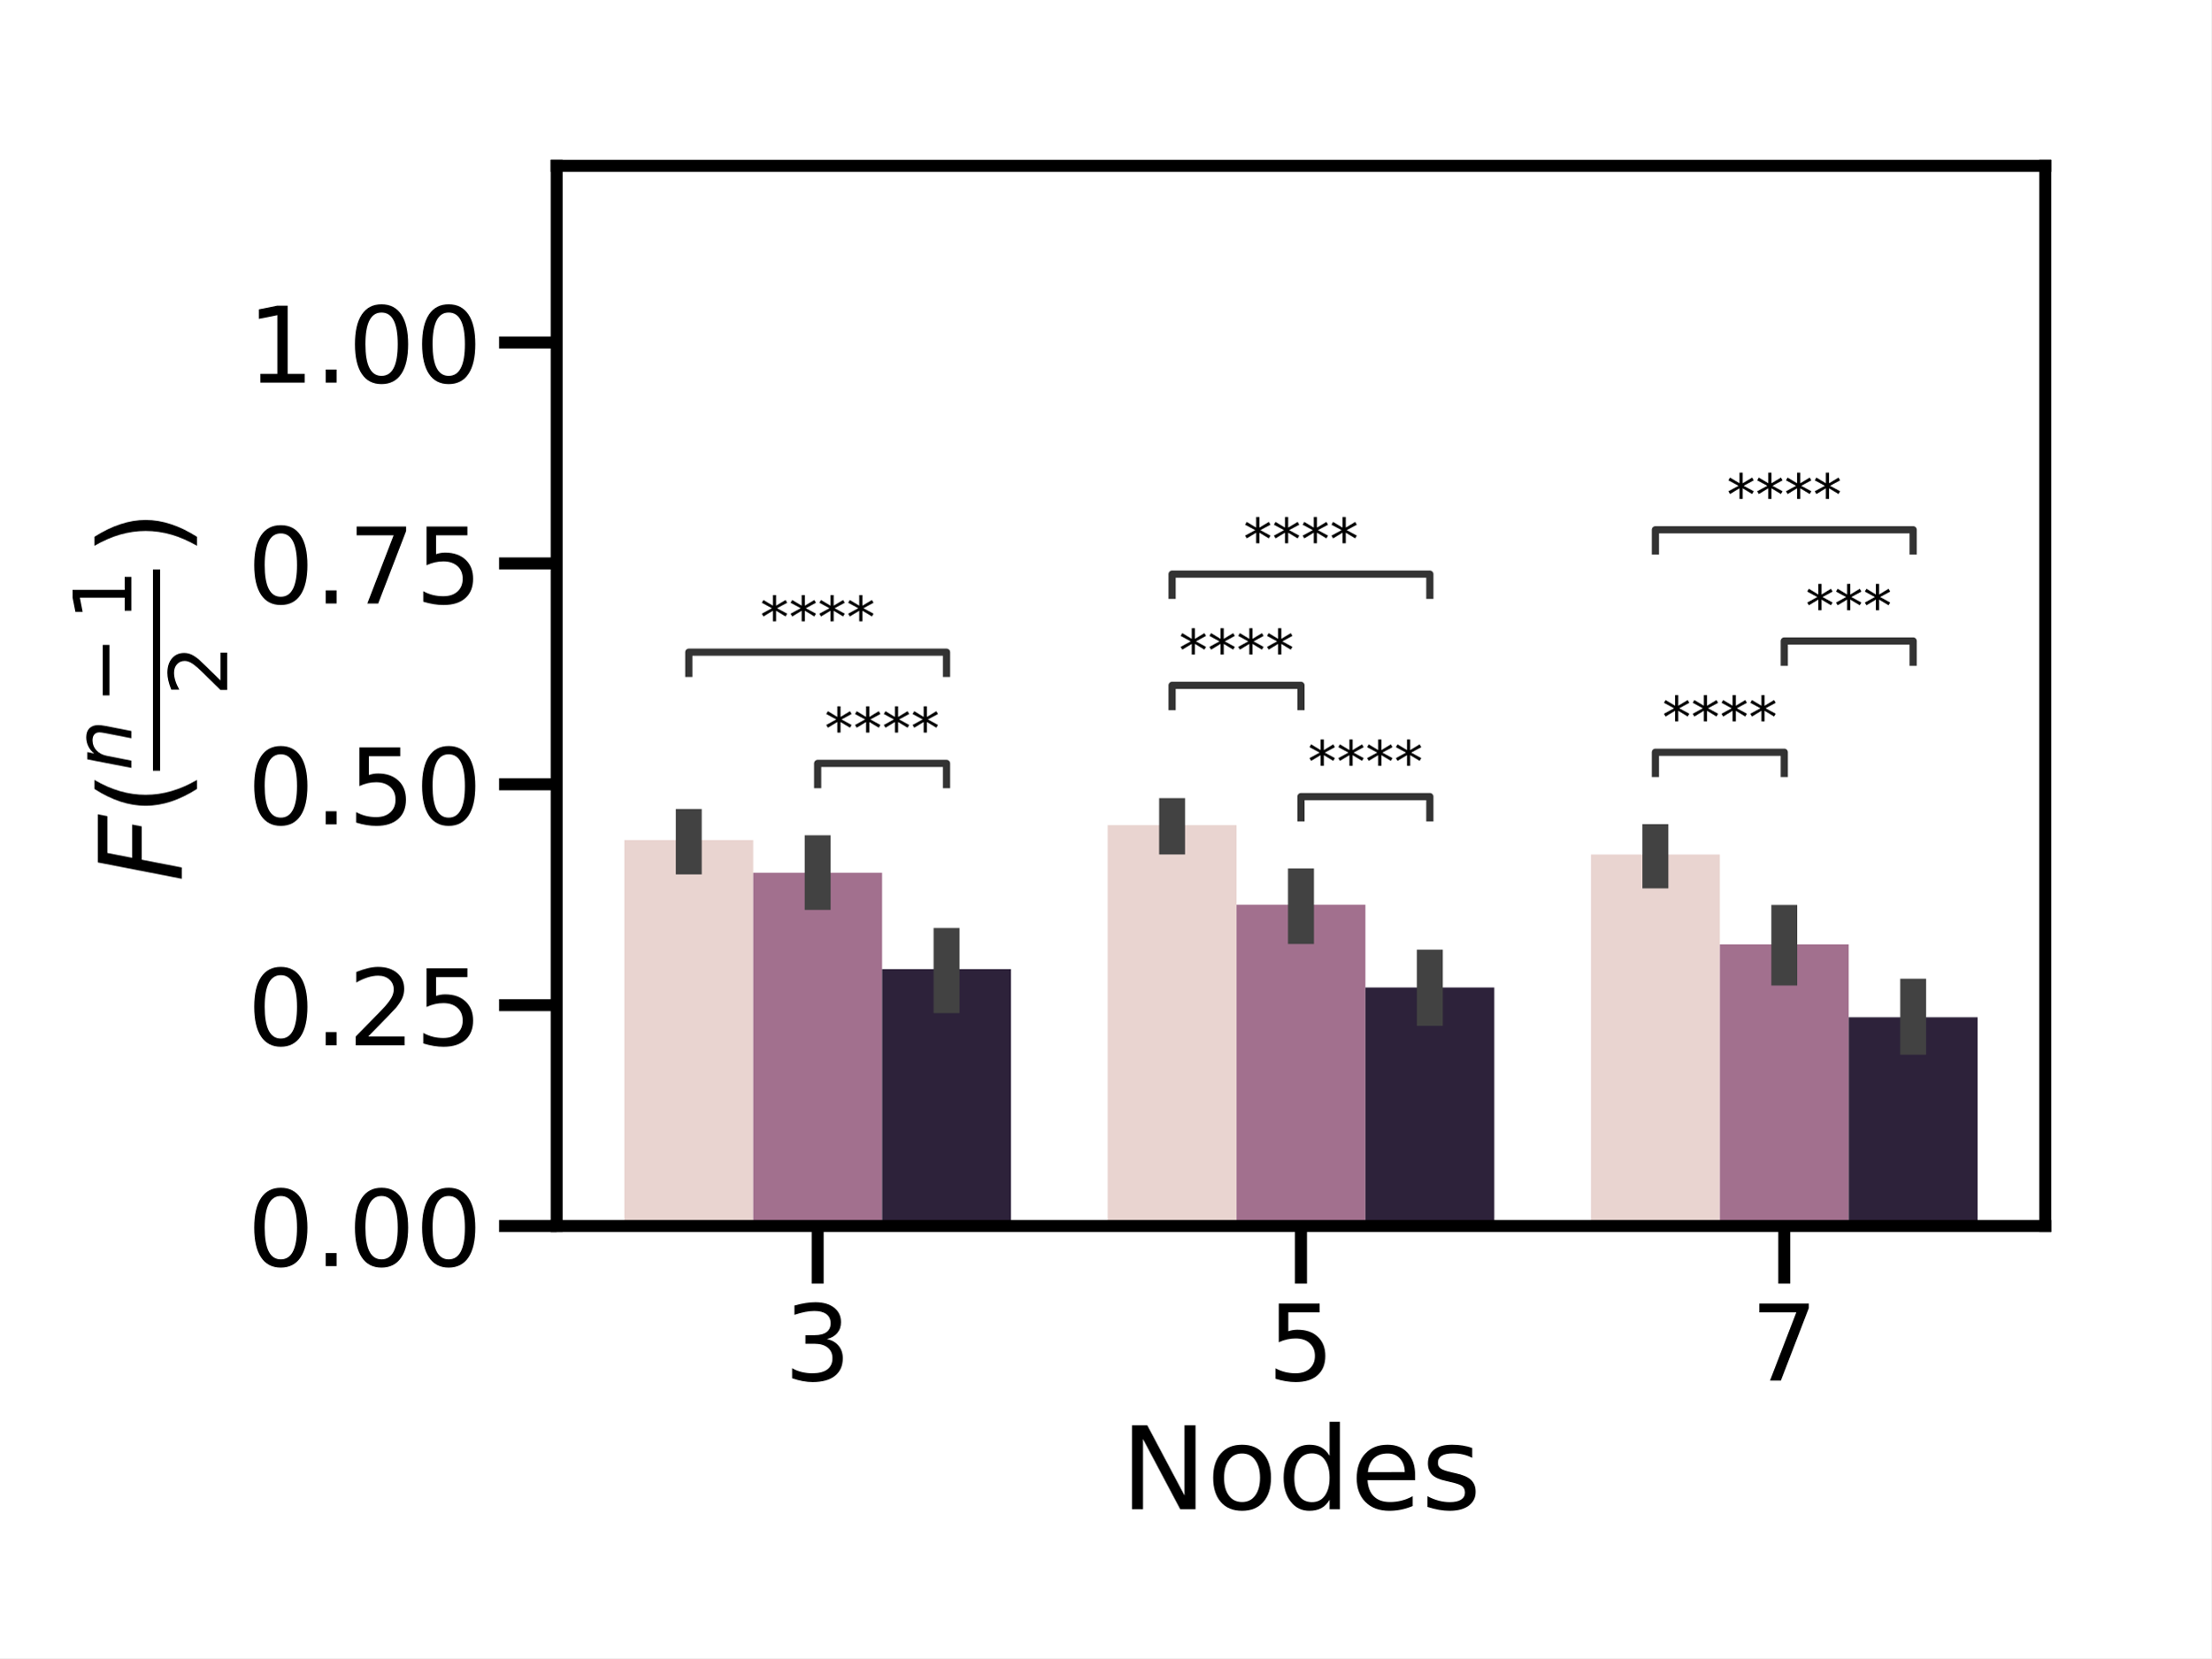
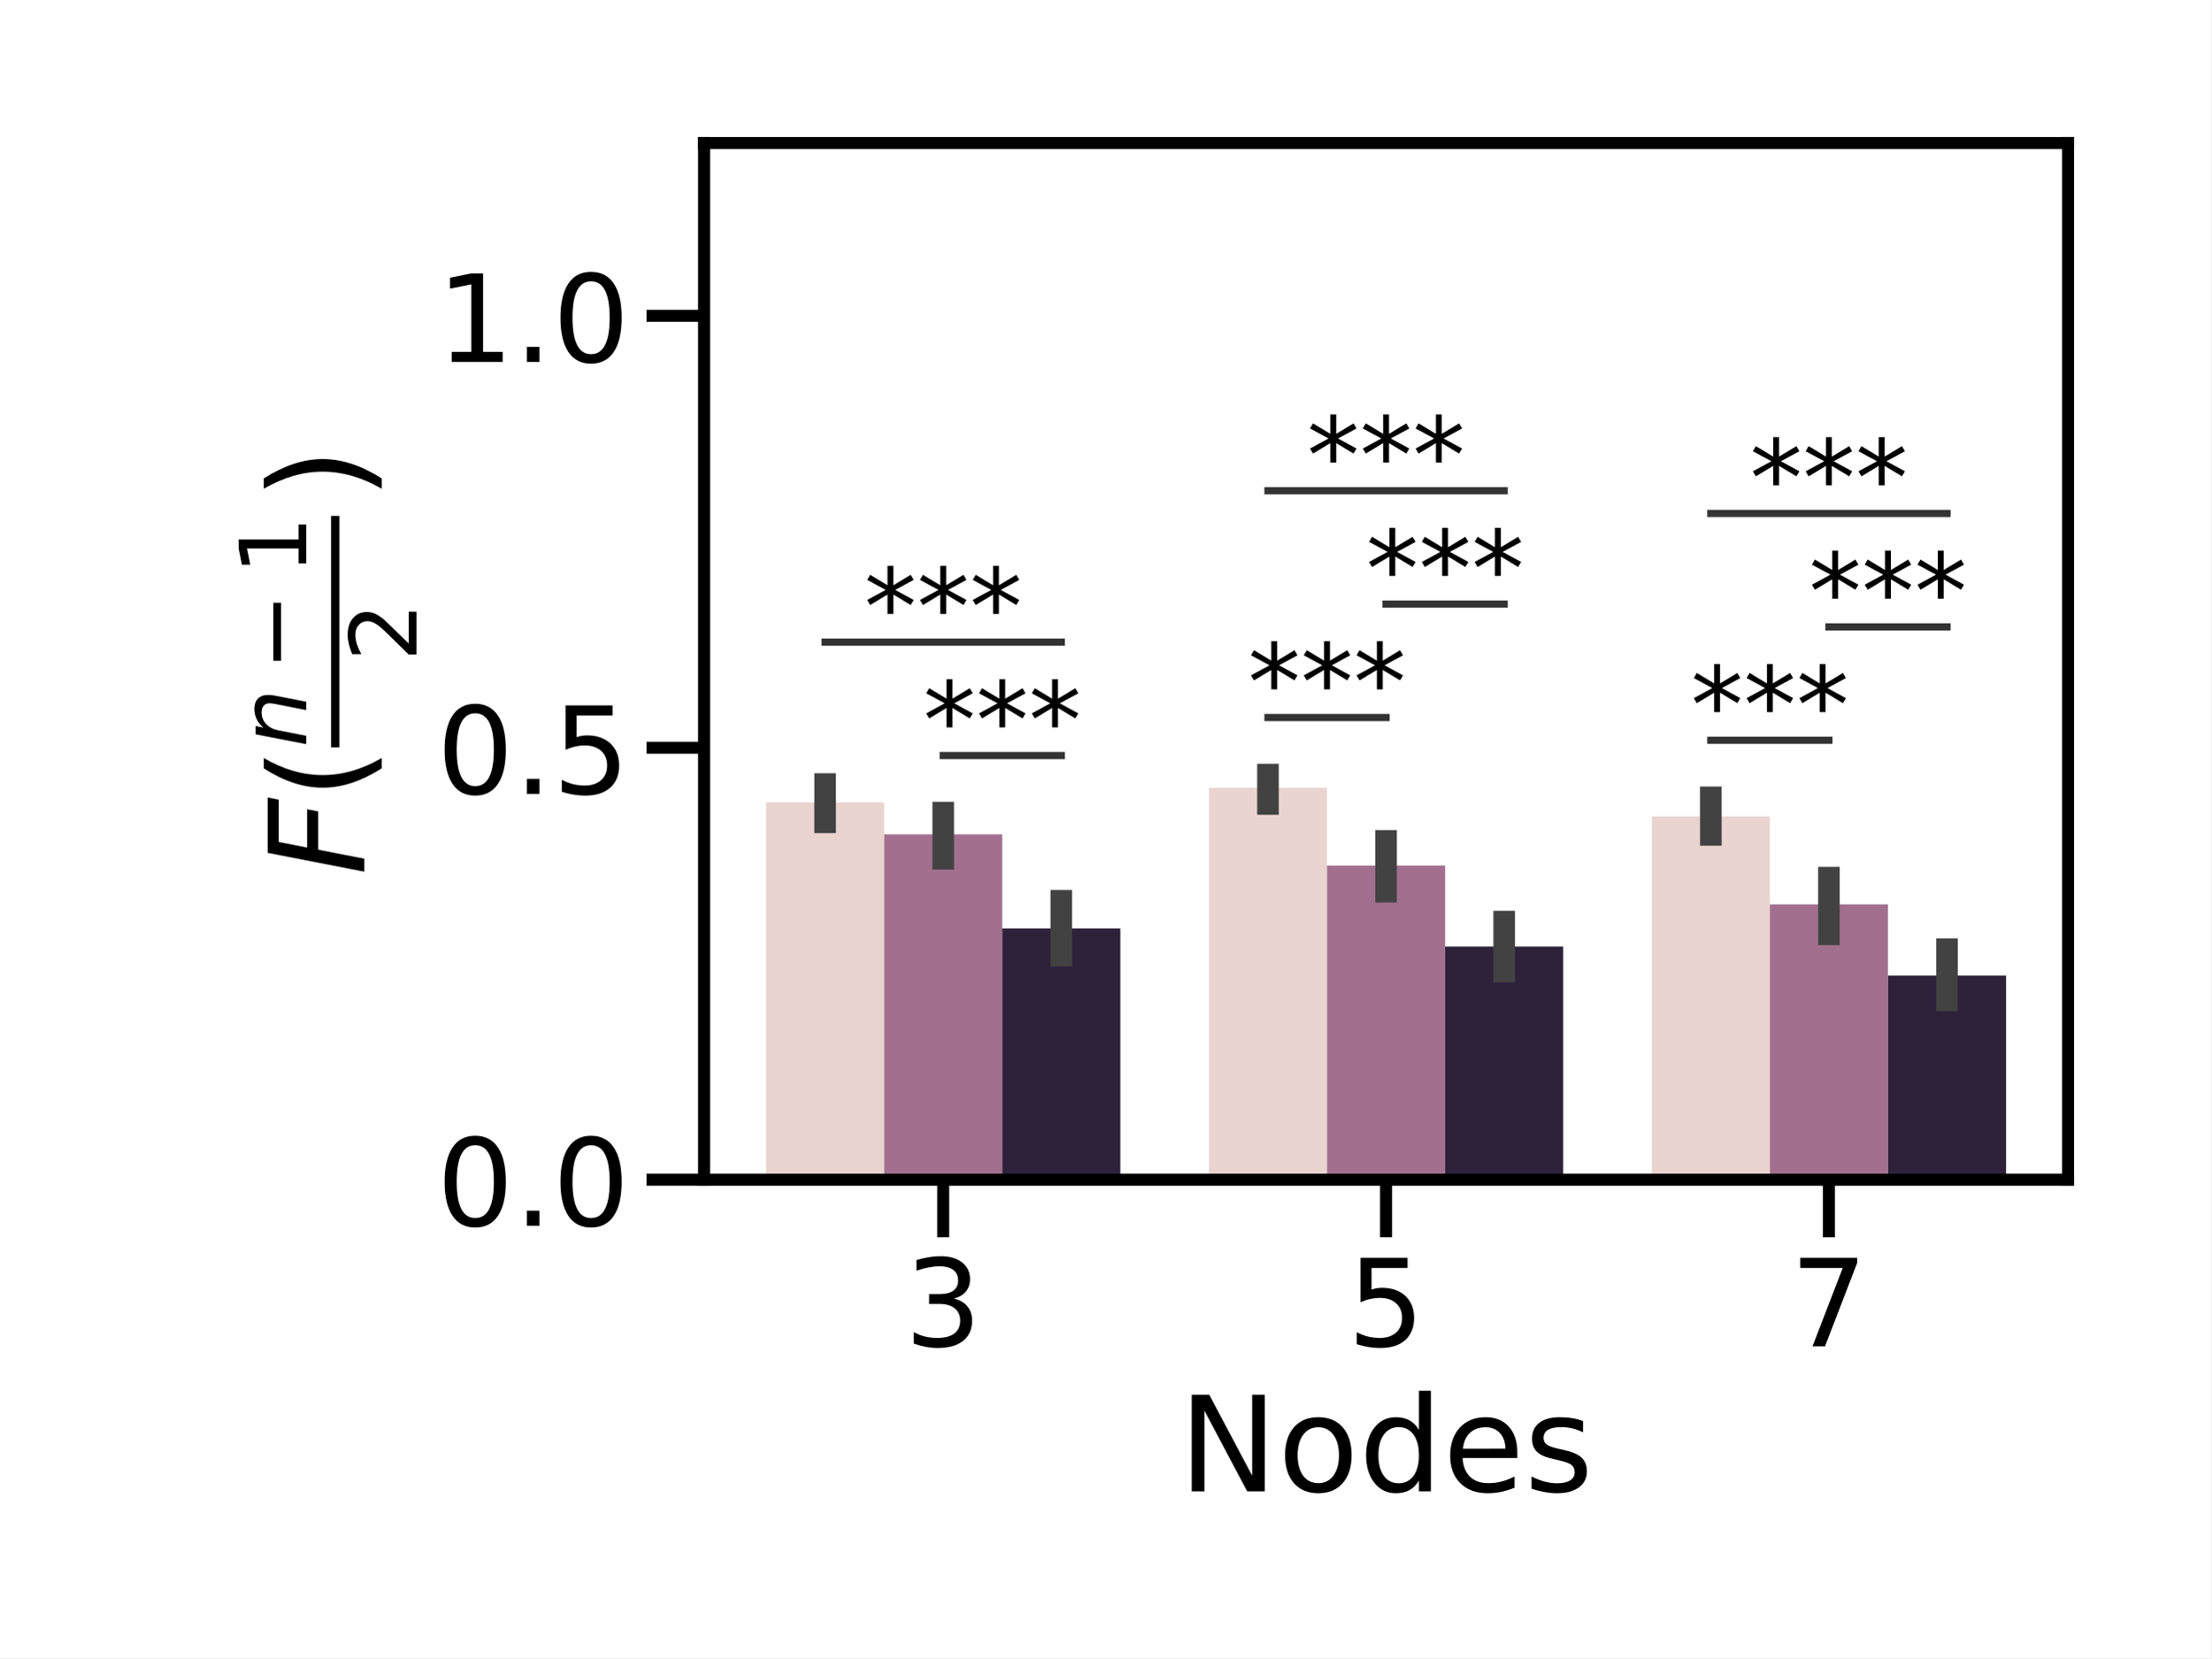
- <svg xmlns="http://www.w3.org/2000/svg" xmlns:xlink="http://www.w3.org/1999/xlink" height="345.6pt" version="1.1" viewBox="0 0 460.8 345.6" width="460.8pt">
+ <svg xmlns="http://www.w3.org/2000/svg" xmlns:xlink="http://www.w3.org/1999/xlink" width="460.8pt" height="345.6pt" viewBox="0 0 460.8 345.6" version="1.1">
  <defs>
-     <style type="text/css">
- *{stroke-linecap:butt;stroke-linejoin:round;}
-   </style>
+     <style type="text/css">*{stroke-linejoin: round; stroke-linecap: butt}</style>
  </defs>
  <g id="figure_1">
    <g id="patch_1">
-       <path d="M 0 345.6  L 460.8 345.6  L 460.8 0  L 0 0  z " style="fill:#ffffff;" />
+       <path d="M 0 345.6  L 460.8 345.6  L 460.8 0  L 0 0  z " style="fill: #ffffff" />
    </g>
    <g id="axes_1">
      <g id="patch_2">
-         <path d="M 116.01 255.54  L 426.24 255.54  L 426.24 34.56  L 116.01 34.56  z " style="fill:#ffffff;" />
+         <path d="M 146.727 245.892  L 430.992 245.892  L 430.992 29.808  L 146.727 29.808  z " style="fill: #ffffff" />
      </g>
      <g id="patch_3">
-         <path clip-path="url(#p81378d2587)" d="M 130.111 255.54  L 156.971 255.54  L 156.971 175.1  L 130.111 175.1  z " style="fill:#e9d4d0;" />
+         <path d="M 159.648 245.892  L 184.26 245.892  L 184.26 167.234  L 159.648 167.234  z " clip-path="url(#p3010db5b8d)" style="fill: #e9d4d0" />
      </g>
      <g id="patch_4">
-         <path clip-path="url(#p81378d2587)" d="M 230.835 255.54  L 257.695 255.54  L 257.695 171.978  L 230.835 171.978  z " style="fill:#e9d4d0;" />
+         <path d="M 251.942 245.892  L 276.554 245.892  L 276.554 164.181  L 251.942 164.181  z " clip-path="url(#p3010db5b8d)" style="fill: #e9d4d0" />
      </g>
      <g id="patch_5">
-         <path clip-path="url(#p81378d2587)" d="M 331.559 255.54  L 358.419 255.54  L 358.419 178.101  L 331.559 178.101  z " style="fill:#e9d4d0;" />
+         <path d="M 344.236 245.892  L 368.847 245.892  L 368.847 170.169  L 344.236 170.169  z " clip-path="url(#p3010db5b8d)" style="fill: #e9d4d0" />
      </g>
      <g id="patch_6">
-         <path clip-path="url(#p81378d2587)" d="M 156.971 255.54  L 183.831 255.54  L 183.831 181.916  L 156.971 181.916  z " style="fill:#a2708e;" />
+         <path d="M 184.26 245.892  L 208.872 245.892  L 208.872 173.899  L 184.26 173.899  z " clip-path="url(#p3010db5b8d)" style="fill: #a2708e" />
      </g>
      <g id="patch_7">
-         <path clip-path="url(#p81378d2587)" d="M 257.695 255.54  L 284.555 255.54  L 284.555 188.583  L 257.695 188.583  z " style="fill:#a2708e;" />
+         <path d="M 276.554 245.892  L 301.165 245.892  L 301.165 180.418  L 276.554 180.418  z " clip-path="url(#p3010db5b8d)" style="fill: #a2708e" />
      </g>
      <g id="patch_8">
-         <path clip-path="url(#p81378d2587)" d="M 358.419 255.54  L 385.279 255.54  L 385.279 196.843  L 358.419 196.843  z " style="fill:#a2708e;" />
+         <path d="M 368.847 245.892  L 393.459 245.892  L 393.459 188.496  L 368.847 188.496  z " clip-path="url(#p3010db5b8d)" style="fill: #a2708e" />
      </g>
      <g id="patch_9">
-         <path clip-path="url(#p81378d2587)" d="M 183.831 255.54  L 210.691 255.54  L 210.691 201.989  L 183.831 201.989  z " style="fill:#2d223a;" />
+         <path d="M 208.872 245.892  L 233.483 245.892  L 233.483 193.528  L 208.872 193.528  z " clip-path="url(#p3010db5b8d)" style="fill: #2d223a" />
      </g>
      <g id="patch_10">
-         <path clip-path="url(#p81378d2587)" d="M 284.555 255.54  L 311.415 255.54  L 311.415 205.824  L 284.555 205.824  z " style="fill:#2d223a;" />
+         <path d="M 301.165 245.892  L 325.777 245.892  L 325.777 197.278  L 301.165 197.278  z " clip-path="url(#p3010db5b8d)" style="fill: #2d223a" />
      </g>
      <g id="patch_11">
-         <path clip-path="url(#p81378d2587)" d="M 385.279 255.54  L 412.139 255.54  L 412.139 212.029  L 385.279 212.029  z " style="fill:#2d223a;" />
+         <path d="M 393.459 245.892  L 418.071 245.892  L 418.071 203.345  L 393.459 203.345  z " clip-path="url(#p3010db5b8d)" style="fill: #2d223a" />
+       </g>
+       <g id="patch_12">
+         <path d="M 196.566 245.892  L 196.566 245.892  L 196.566 245.892  L 196.566 245.892  z " clip-path="url(#p3010db5b8d)" style="fill: #e9d4d0" />
+       </g>
+       <g id="patch_13">
+         <path d="M 196.566 245.892  L 196.566 245.892  L 196.566 245.892  L 196.566 245.892  z " clip-path="url(#p3010db5b8d)" style="fill: #a2708e" />
+       </g>
+       <g id="patch_14">
+         <path d="M 196.566 245.892  L 196.566 245.892  L 196.566 245.892  L 196.566 245.892  z " clip-path="url(#p3010db5b8d)" style="fill: #2d223a" />
      </g>
      <g id="matplotlib.axis_1">
        <g id="xtick_1">
          <g id="line2d_1">
            <defs>
-               <path d="M 0 0  L 0 12  " id="mb70abbc438" style="stroke:#000000;stroke-width:2.5;" />
+               <path id="m35c6a0e0a2" d="M 0 0  L 0 12  " style="stroke: #000000; stroke-width: 2.5" />
            </defs>
            <g>
-               <use style="stroke:#000000;stroke-width:2.5;" x="170.401" xlink:href="#mb70abbc438" y="255.54" />
+               <use xlink:href="#m35c6a0e0a2" x="196.566" y="245.892" style="stroke: #000000; stroke-width: 2.5" />
            </g>
          </g>
          <g id="text_1">
-             <defs>
-               <path d="M 40.578 39.312  Q 47.656 37.797 51.625 33  Q 55.609 28.219 55.609 21.188  Q 55.609 10.406 48.188 4.484  Q 40.766 -1.422 27.094 -1.422  Q 22.516 -1.422 17.656 -0.516  Q 12.797 0.391 7.625 2.203  L 7.625 11.719  Q 11.719 9.328 16.594 8.109  Q 21.484 6.891 26.812 6.891  Q 36.078 6.891 40.938 10.547  Q 45.797 14.203 45.797 21.188  Q 45.797 27.641 41.281 31.266  Q 36.766 34.906 28.719 34.906  L 20.219 34.906  L 20.219 43.016  L 29.109 43.016  Q 36.375 43.016 40.234 45.922  Q 44.094 48.828 44.094 54.297  Q 44.094 59.906 40.109 62.906  Q 36.141 65.922 28.719 65.922  Q 24.656 65.922 20.016 65.031  Q 15.375 64.156 9.812 62.312  L 9.812 71.094  Q 15.438 72.656 20.344 73.438  Q 25.25 74.219 29.594 74.219  Q 40.828 74.219 47.359 69.109  Q 53.906 64.016 53.906 55.328  Q 53.906 49.266 50.438 45.094  Q 46.969 40.922 40.578 39.312  z " id="DejaVuSans-33" />
-             </defs>
-             <g transform="translate(163.4022 287.7566)scale(0.22 -0.22)">
+             <g transform="translate(188.5171 280.616) scale(0.253 -0.253)">
+               <defs>
+                 <path id="DejaVuSans-33" d="M 2597 2516  Q 3050 2419 3304 2112  Q 3559 1806 3559 1356  Q 3559 666 3084 287  Q 2609 -91 1734 -91  Q 1441 -91 1130 -33  Q 819 25 488 141  L 488 750  Q 750 597 1062 519  Q 1375 441 1716 441  Q 2309 441 2620 675  Q 2931 909 2931 1356  Q 2931 1769 2642 2001  Q 2353 2234 1838 2234  L 1294 2234  L 1294 2753  L 1863 2753  Q 2328 2753 2575 2939  Q 2822 3125 2822 3475  Q 2822 3834 2567 4026  Q 2313 4219 1838 4219  Q 1578 4219 1281 4162  Q 984 4106 628 3988  L 628 4550  Q 988 4650 1302 4700  Q 1616 4750 1894 4750  Q 2613 4750 3031 4423  Q 3450 4097 3450 3541  Q 3450 3153 3228 2886  Q 3006 2619 2597 2516  z " transform="scale(0.015625)" />
+               </defs>
              <use xlink:href="#DejaVuSans-33" />
            </g>
          </g>
        </g>
        <g id="xtick_2">
          <g id="line2d_2">
            <g>
-               <use style="stroke:#000000;stroke-width:2.5;" x="271.125" xlink:href="#mb70abbc438" y="255.54" />
+               <use xlink:href="#m35c6a0e0a2" x="288.86" y="245.892" style="stroke: #000000; stroke-width: 2.5" />
            </g>
          </g>
          <g id="text_2">
-             <defs>
-               <path d="M 10.797 72.906  L 49.516 72.906  L 49.516 64.594  L 19.828 64.594  L 19.828 46.734  Q 21.969 47.469 24.109 47.828  Q 26.266 48.188 28.422 48.188  Q 40.625 48.188 47.75 41.5  Q 54.891 34.812 54.891 23.391  Q 54.891 11.625 47.562 5.094  Q 40.234 -1.422 26.906 -1.422  Q 22.312 -1.422 17.547 -0.641  Q 12.797 0.141 7.719 1.703  L 7.719 11.625  Q 12.109 9.234 16.797 8.062  Q 21.484 6.891 26.703 6.891  Q 35.156 6.891 40.078 11.328  Q 45.016 15.766 45.016 23.391  Q 45.016 31 40.078 35.438  Q 35.156 39.891 26.703 39.891  Q 22.75 39.891 18.812 39.016  Q 14.891 38.141 10.797 36.281  z " id="DejaVuSans-35" />
-             </defs>
-             <g transform="translate(264.1263 287.7566)scale(0.22 -0.22)">
+             <g transform="translate(280.8109 280.616) scale(0.253 -0.253)">
+               <defs>
+                 <path id="DejaVuSans-35" d="M 691 4666  L 3169 4666  L 3169 4134  L 1269 4134  L 1269 2991  Q 1406 3038 1543 3061  Q 1681 3084 1819 3084  Q 2600 3084 3056 2656  Q 3513 2228 3513 1497  Q 3513 744 3044 326  Q 2575 -91 1722 -91  Q 1428 -91 1123 -41  Q 819 9 494 109  L 494 744  Q 775 591 1075 516  Q 1375 441 1709 441  Q 2250 441 2565 725  Q 2881 1009 2881 1497  Q 2881 1984 2565 2268  Q 2250 2553 1709 2553  Q 1456 2553 1204 2497  Q 953 2441 691 2322  L 691 4666  z " transform="scale(0.015625)" />
+               </defs>
              <use xlink:href="#DejaVuSans-35" />
            </g>
          </g>
        </g>
        <g id="xtick_3">
          <g id="line2d_3">
            <g>
-               <use style="stroke:#000000;stroke-width:2.5;" x="371.849" xlink:href="#mb70abbc438" y="255.54" />
+               <use xlink:href="#m35c6a0e0a2" x="381.153" y="245.892" style="stroke: #000000; stroke-width: 2.5" />
            </g>
          </g>
          <g id="text_3">
+             <g transform="translate(373.1048 280.616) scale(0.253 -0.253)">
+               <defs>
+                 <path id="DejaVuSans-37" d="M 525 4666  L 3525 4666  L 3525 4397  L 1831 0  L 1172 0  L 2766 4134  L 525 4134  L 525 4666  z " transform="scale(0.015625)" />
+               </defs>
+               <use xlink:href="#DejaVuSans-37" />
+             </g>
+           </g>
+         </g>
+         <g id="text_4">
+           <g transform="translate(245.6504 310.8493) scale(0.276 -0.276)">
            <defs>
-               <path d="M 8.203 72.906  L 55.078 72.906  L 55.078 68.703  L 28.609 0  L 18.312 0  L 43.219 64.594  L 8.203 64.594  z " id="DejaVuSans-37" />
+               <path id="DejaVuSans-4e" d="M 628 4666  L 1478 4666  L 3547 763  L 3547 4666  L 4159 4666  L 4159 0  L 3309 0  L 1241 3903  L 1241 0  L 628 0  L 628 4666  z " transform="scale(0.015625)" />
+               <path id="DejaVuSans-6f" d="M 1959 3097  Q 1497 3097 1228 2736  Q 959 2375 959 1747  Q 959 1119 1226 758  Q 1494 397 1959 397  Q 2419 397 2687 759  Q 2956 1122 2956 1747  Q 2956 2369 2687 2733  Q 2419 3097 1959 3097  z M 1959 3584  Q 2709 3584 3137 3096  Q 3566 2609 3566 1747  Q 3566 888 3137 398  Q 2709 -91 1959 -91  Q 1206 -91 779 398  Q 353 888 353 1747  Q 353 2609 779 3096  Q 1206 3584 1959 3584  z " transform="scale(0.015625)" />
+               <path id="DejaVuSans-64" d="M 2906 2969  L 2906 4863  L 3481 4863  L 3481 0  L 2906 0  L 2906 525  Q 2725 213 2448 61  Q 2172 -91 1784 -91  Q 1150 -91 751 415  Q 353 922 353 1747  Q 353 2572 751 3078  Q 1150 3584 1784 3584  Q 2172 3584 2448 3432  Q 2725 3281 2906 2969  z M 947 1747  Q 947 1113 1208 752  Q 1469 391 1925 391  Q 2381 391 2643 752  Q 2906 1113 2906 1747  Q 2906 2381 2643 2742  Q 2381 3103 1925 3103  Q 1469 3103 1208 2742  Q 947 2381 947 1747  z " transform="scale(0.015625)" />
+               <path id="DejaVuSans-65" d="M 3597 1894  L 3597 1613  L 953 1613  Q 991 1019 1311 708  Q 1631 397 2203 397  Q 2534 397 2845 478  Q 3156 559 3463 722  L 3463 178  Q 3153 47 2828 -22  Q 2503 -91 2169 -91  Q 1331 -91 842 396  Q 353 884 353 1716  Q 353 2575 817 3079  Q 1281 3584 2069 3584  Q 2775 3584 3186 3129  Q 3597 2675 3597 1894  z M 3022 2063  Q 3016 2534 2758 2815  Q 2500 3097 2075 3097  Q 1594 3097 1305 2825  Q 1016 2553 972 2059  L 3022 2063  z " transform="scale(0.015625)" />
+               <path id="DejaVuSans-73" d="M 2834 3397  L 2834 2853  Q 2591 2978 2328 3040  Q 2066 3103 1784 3103  Q 1356 3103 1142 2972  Q 928 2841 928 2578  Q 928 2378 1081 2264  Q 1234 2150 1697 2047  L 1894 2003  Q 2506 1872 2764 1633  Q 3022 1394 3022 966  Q 3022 478 2636 193  Q 2250 -91 1575 -91  Q 1294 -91 989 -36  Q 684 19 347 128  L 347 722  Q 666 556 975 473  Q 1284 391 1588 391  Q 1994 391 2212 530  Q 2431 669 2431 922  Q 2431 1156 2273 1281  Q 2116 1406 1581 1522  L 1381 1569  Q 847 1681 609 1914  Q 372 2147 372 2553  Q 372 3047 722 3315  Q 1072 3584 1716 3584  Q 2034 3584 2315 3537  Q 2597 3491 2834 3397  z " transform="scale(0.015625)" />
            </defs>
-             <g transform="translate(364.8503 287.7566)scale(0.22 -0.22)">
-               <use xlink:href="#DejaVuSans-37" />
-             </g>
-           </g>
-         </g>
-         <g id="text_4">
-           <defs>
-             <path d="M 9.812 72.906  L 23.094 72.906  L 55.422 11.922  L 55.422 72.906  L 64.984 72.906  L 64.984 0  L 51.703 0  L 19.391 60.984  L 19.391 0  L 9.812 0  z " id="DejaVuSans-4e" />
-             <path d="M 30.609 48.391  Q 23.391 48.391 19.188 42.75  Q 14.984 37.109 14.984 27.297  Q 14.984 17.484 19.156 11.844  Q 23.344 6.203 30.609 6.203  Q 37.797 6.203 41.984 11.859  Q 46.188 17.531 46.188 27.297  Q 46.188 37.016 41.984 42.703  Q 37.797 48.391 30.609 48.391  z M 30.609 56  Q 42.328 56 49.016 48.375  Q 55.719 40.766 55.719 27.297  Q 55.719 13.875 49.016 6.219  Q 42.328 -1.422 30.609 -1.422  Q 18.844 -1.422 12.172 6.219  Q 5.516 13.875 5.516 27.297  Q 5.516 40.766 12.172 48.375  Q 18.844 56 30.609 56  z " id="DejaVuSans-6f" />
-             <path d="M 45.406 46.391  L 45.406 75.984  L 54.391 75.984  L 54.391 0  L 45.406 0  L 45.406 8.203  Q 42.578 3.328 38.25 0.953  Q 33.938 -1.422 27.875 -1.422  Q 17.969 -1.422 11.734 6.484  Q 5.516 14.406 5.516 27.297  Q 5.516 40.188 11.734 48.094  Q 17.969 56 27.875 56  Q 33.938 56 38.25 53.625  Q 42.578 51.266 45.406 46.391  z M 14.797 27.297  Q 14.797 17.391 18.875 11.75  Q 22.953 6.109 30.078 6.109  Q 37.203 6.109 41.297 11.75  Q 45.406 17.391 45.406 27.297  Q 45.406 37.203 41.297 42.844  Q 37.203 48.484 30.078 48.484  Q 22.953 48.484 18.875 42.844  Q 14.797 37.203 14.797 27.297  z " id="DejaVuSans-64" />
-             <path d="M 56.203 29.594  L 56.203 25.203  L 14.891 25.203  Q 15.484 15.922 20.484 11.062  Q 25.484 6.203 34.422 6.203  Q 39.594 6.203 44.453 7.469  Q 49.312 8.734 54.109 11.281  L 54.109 2.781  Q 49.266 0.734 44.188 -0.344  Q 39.109 -1.422 33.891 -1.422  Q 20.797 -1.422 13.156 6.188  Q 5.516 13.812 5.516 26.812  Q 5.516 40.234 12.766 48.109  Q 20.016 56 32.328 56  Q 43.359 56 49.781 48.891  Q 56.203 41.797 56.203 29.594  z M 47.219 32.234  Q 47.125 39.594 43.094 43.984  Q 39.062 48.391 32.422 48.391  Q 24.906 48.391 20.391 44.141  Q 15.875 39.891 15.188 32.172  z " id="DejaVuSans-65" />
-             <path d="M 44.281 53.078  L 44.281 44.578  Q 40.484 46.531 36.375 47.5  Q 32.281 48.484 27.875 48.484  Q 21.188 48.484 17.844 46.438  Q 14.5 44.391 14.5 40.281  Q 14.5 37.156 16.891 35.375  Q 19.281 33.594 26.516 31.984  L 29.594 31.297  Q 39.156 29.25 43.188 25.516  Q 47.219 21.781 47.219 15.094  Q 47.219 7.469 41.188 3.016  Q 35.156 -1.422 24.609 -1.422  Q 20.219 -1.422 15.453 -0.562  Q 10.688 0.297 5.422 2  L 5.422 11.281  Q 10.406 8.688 15.234 7.391  Q 20.062 6.109 24.812 6.109  Q 31.156 6.109 34.562 8.281  Q 37.984 10.453 37.984 14.406  Q 37.984 18.062 35.516 20.016  Q 33.062 21.969 24.703 23.781  L 21.578 24.516  Q 13.234 26.266 9.516 29.906  Q 5.812 33.547 5.812 39.891  Q 5.812 47.609 11.281 51.797  Q 16.75 56 26.812 56  Q 31.781 56 36.172 55.266  Q 40.578 54.547 44.281 53.078  z " id="DejaVuSans-73" />
-           </defs>
-           <g transform="translate(233.5519 314.5681)scale(0.24 -0.24)">
            <use xlink:href="#DejaVuSans-4e" />
-             <use x="74.805" xlink:href="#DejaVuSans-6f" />
-             <use x="135.986" xlink:href="#DejaVuSans-64" />
-             <use x="199.463" xlink:href="#DejaVuSans-65" />
-             <use x="260.986" xlink:href="#DejaVuSans-73" />
+             <use xlink:href="#DejaVuSans-6f" transform="translate(74.80469 0)" />
+             <use xlink:href="#DejaVuSans-64" transform="translate(135.9863 0)" />
+             <use xlink:href="#DejaVuSans-65" transform="translate(199.4629 0)" />
+             <use xlink:href="#DejaVuSans-73" transform="translate(260.9863 0)" />
          </g>
        </g>
      </g>
      <g id="matplotlib.axis_2">
        <g id="ytick_1">
          <g id="line2d_4">
            <defs>
-               <path d="M 0 0  L -12 0  " id="m95a0d47a3c" style="stroke:#000000;stroke-width:2.5;" />
+               <path id="m667e2c1826" d="M 0 0  L -12 0  " style="stroke: #000000; stroke-width: 2.5" />
            </defs>
            <g>
-               <use style="stroke:#000000;stroke-width:2.5;" x="116.01" xlink:href="#m95a0d47a3c" y="255.54" />
+               <use xlink:href="#m667e2c1826" x="146.727" y="245.892" style="stroke: #000000; stroke-width: 2.5" />
            </g>
          </g>
          <g id="text_5">
-             <defs>
-               <path d="M 31.781 66.406  Q 24.172 66.406 20.328 58.906  Q 16.5 51.422 16.5 36.375  Q 16.5 21.391 20.328 13.891  Q 24.172 6.391 31.781 6.391  Q 39.453 6.391 43.281 13.891  Q 47.125 21.391 47.125 36.375  Q 47.125 51.422 43.281 58.906  Q 39.453 66.406 31.781 66.406  z M 31.781 74.219  Q 44.047 74.219 50.516 64.516  Q 56.984 54.828 56.984 36.375  Q 56.984 17.969 50.516 8.266  Q 44.047 -1.422 31.781 -1.422  Q 19.531 -1.422 13.062 8.266  Q 6.594 17.969 6.594 36.375  Q 6.594 54.828 13.062 64.516  Q 19.531 74.219 31.781 74.219  z " id="DejaVuSans-30" />
-               <path d="M 10.688 12.406  L 21 12.406  L 21 0  L 10.688 0  z " id="DejaVuSans-2e" />
-             </defs>
-             <g transform="translate(51.52562 263.8983)scale(0.22 -0.22)">
+             <g transform="translate(90.99209 255.504) scale(0.253 -0.253)">
+               <defs>
+                 <path id="DejaVuSans-30" d="M 2034 4250  Q 1547 4250 1301 3770  Q 1056 3291 1056 2328  Q 1056 1369 1301 889  Q 1547 409 2034 409  Q 2525 409 2770 889  Q 3016 1369 3016 2328  Q 3016 3291 2770 3770  Q 2525 4250 2034 4250  z M 2034 4750  Q 2819 4750 3233 4129  Q 3647 3509 3647 2328  Q 3647 1150 3233 529  Q 2819 -91 2034 -91  Q 1250 -91 836 529  Q 422 1150 422 2328  Q 422 3509 836 4129  Q 1250 4750 2034 4750  z " transform="scale(0.015625)" />
+                 <path id="DejaVuSans-2e" d="M 684 794  L 1344 794  L 1344 0  L 684 0  L 684 794  z " transform="scale(0.015625)" />
+               </defs>
              <use xlink:href="#DejaVuSans-30" />
-               <use x="63.623" xlink:href="#DejaVuSans-2e" />
-               <use x="95.41" xlink:href="#DejaVuSans-30" />
-               <use x="159.033" xlink:href="#DejaVuSans-30" />
+               <use xlink:href="#DejaVuSans-2e" transform="translate(63.62305 0)" />
+               <use xlink:href="#DejaVuSans-30" transform="translate(95.41016 0)" />
            </g>
          </g>
        </g>
        <g id="ytick_2">
          <g id="line2d_5">
            <g>
-               <use style="stroke:#000000;stroke-width:2.5;" x="116.01" xlink:href="#m95a0d47a3c" y="209.502" />
+               <use xlink:href="#m667e2c1826" x="146.727" y="155.857" style="stroke: #000000; stroke-width: 2.5" />
            </g>
          </g>
          <g id="text_6">
-             <defs>
-               <path d="M 19.188 8.297  L 53.609 8.297  L 53.609 0  L 7.328 0  L 7.328 8.297  Q 12.938 14.109 22.625 23.891  Q 32.328 33.688 34.812 36.531  Q 39.547 41.844 41.422 45.531  Q 43.312 49.219 43.312 52.781  Q 43.312 58.594 39.234 62.25  Q 35.156 65.922 28.609 65.922  Q 23.969 65.922 18.812 64.312  Q 13.672 62.703 7.812 59.422  L 7.812 69.391  Q 13.766 71.781 18.938 73  Q 24.125 74.219 28.422 74.219  Q 39.75 74.219 46.484 68.547  Q 53.219 62.891 53.219 53.422  Q 53.219 48.922 51.531 44.891  Q 49.859 40.875 45.406 35.406  Q 44.188 33.984 37.641 27.219  Q 31.109 20.453 19.188 8.297  z " id="DejaVuSans-32" />
-             </defs>
-             <g transform="translate(51.52562 217.8608)scale(0.22 -0.22)">
+             <g transform="translate(90.99209 165.469) scale(0.253 -0.253)">
              <use xlink:href="#DejaVuSans-30" />
-               <use x="63.623" xlink:href="#DejaVuSans-2e" />
-               <use x="95.41" xlink:href="#DejaVuSans-32" />
-               <use x="159.033" xlink:href="#DejaVuSans-35" />
+               <use xlink:href="#DejaVuSans-2e" transform="translate(63.62305 0)" />
+               <use xlink:href="#DejaVuSans-35" transform="translate(95.41016 0)" />
            </g>
          </g>
        </g>
        <g id="ytick_3">
          <g id="line2d_6">
            <g>
-               <use style="stroke:#000000;stroke-width:2.5;" x="116.01" xlink:href="#m95a0d47a3c" y="163.465" />
+               <use xlink:href="#m667e2c1826" x="146.727" y="65.822" style="stroke: #000000; stroke-width: 2.5" />
            </g>
          </g>
          <g id="text_7">
-             <g transform="translate(51.52562 171.8233)scale(0.22 -0.22)">
-               <use xlink:href="#DejaVuSans-30" />
-               <use x="63.623" xlink:href="#DejaVuSans-2e" />
-               <use x="95.41" xlink:href="#DejaVuSans-35" />
-               <use x="159.033" xlink:href="#DejaVuSans-30" />
-             </g>
-           </g>
-         </g>
-         <g id="ytick_4">
-           <g id="line2d_7">
-             <g>
-               <use style="stroke:#000000;stroke-width:2.5;" x="116.01" xlink:href="#m95a0d47a3c" y="117.427" />
-             </g>
-           </g>
-           <g id="text_8">
-             <g transform="translate(51.52562 125.7858)scale(0.22 -0.22)">
-               <use xlink:href="#DejaVuSans-30" />
-               <use x="63.623" xlink:href="#DejaVuSans-2e" />
-               <use x="95.41" xlink:href="#DejaVuSans-37" />
-               <use x="159.033" xlink:href="#DejaVuSans-35" />
-             </g>
-           </g>
-         </g>
-         <g id="ytick_5">
-           <g id="line2d_8">
-             <g>
-               <use style="stroke:#000000;stroke-width:2.5;" x="116.01" xlink:href="#m95a0d47a3c" y="71.39" />
-             </g>
-           </g>
-           <g id="text_9">
+             <g transform="translate(90.99209 75.43402) scale(0.253 -0.253)">
+               <defs>
+                 <path id="DejaVuSans-31" d="M 794 531  L 1825 531  L 1825 4091  L 703 3866  L 703 4441  L 1819 4666  L 2450 4666  L 2450 531  L 3481 531  L 3481 0  L 794 0  L 794 531  z " transform="scale(0.015625)" />
+               </defs>
+               <use xlink:href="#DejaVuSans-31" />
+               <use xlink:href="#DejaVuSans-2e" transform="translate(63.62305 0)" />
+               <use xlink:href="#DejaVuSans-30" transform="translate(95.41016 0)" />
+             </g>
+           </g>
+         </g>
+         <g id="text_8">
+           <g transform="translate(75.95209 182.424) rotate(-90) scale(0.276 -0.276)">
            <defs>
-               <path d="M 12.406 8.297  L 28.516 8.297  L 28.516 63.922  L 10.984 60.406  L 10.984 69.391  L 28.422 72.906  L 38.281 72.906  L 38.281 8.297  L 54.391 8.297  L 54.391 0  L 12.406 0  z " id="DejaVuSans-31" />
+               <path id="DejaVuSans-Oblique-46" d="M 1081 4666  L 3756 4666  L 3653 4134  L 1606 4134  L 1338 2759  L 3188 2759  L 3084 2228  L 1234 2228  L 800 0  L 172 0  L 1081 4666  z " transform="scale(0.015625)" />
+               <path id="DejaVuSans-28" d="M 1984 4856  Q 1566 4138 1362 3434  Q 1159 2731 1159 2009  Q 1159 1288 1364 580  Q 1569 -128 1984 -844  L 1484 -844  Q 1016 -109 783 600  Q 550 1309 550 2009  Q 550 2706 781 3412  Q 1013 4119 1484 4856  L 1984 4856  z " transform="scale(0.015625)" />
+               <path id="DejaVuSans-Oblique-6e" d="M 3566 2113  L 3156 0  L 2578 0  L 2988 2091  Q 3016 2238 3031 2350  Q 3047 2463 3047 2528  Q 3047 2791 2881 2937  Q 2716 3084 2419 3084  Q 1956 3084 1622 2776  Q 1288 2469 1184 1941  L 800 0  L 225 0  L 903 3500  L 1478 3500  L 1363 2950  Q 1603 3253 1940 3418  Q 2278 3584 2650 3584  Q 3113 3584 3367 3334  Q 3622 3084 3622 2631  Q 3622 2519 3608 2391  Q 3594 2263 3566 2113  z " transform="scale(0.015625)" />
+               <path id="DejaVuSans-2212" d="M 678 2272  L 4684 2272  L 4684 1741  L 678 1741  L 678 2272  z " transform="scale(0.015625)" />
+               <path id="DejaVuSans-32" d="M 1228 531  L 3431 531  L 3431 0  L 469 0  L 469 531  Q 828 903 1448 1529  Q 2069 2156 2228 2338  Q 2531 2678 2651 2914  Q 2772 3150 2772 3378  Q 2772 3750 2511 3984  Q 2250 4219 1831 4219  Q 1534 4219 1204 4116  Q 875 4013 500 3803  L 500 4441  Q 881 4594 1212 4672  Q 1544 4750 1819 4750  Q 2544 4750 2975 4387  Q 3406 4025 3406 3419  Q 3406 3131 3298 2873  Q 3191 2616 2906 2266  Q 2828 2175 2409 1742  Q 1991 1309 1228 531  z " transform="scale(0.015625)" />
+               <path id="DejaVuSans-29" d="M 513 4856  L 1013 4856  Q 1481 4119 1714 3412  Q 1947 2706 1947 2009  Q 1947 1309 1714 600  Q 1481 -109 1013 -844  L 513 -844  Q 928 -128 1133 580  Q 1338 1288 1338 2009  Q 1338 2731 1133 3434  Q 928 4138 513 4856  z " transform="scale(0.015625)" />
            </defs>
-             <g transform="translate(51.52562 79.74828)scale(0.22 -0.22)">
-               <use xlink:href="#DejaVuSans-31" />
-               <use x="63.623" xlink:href="#DejaVuSans-2e" />
-               <use x="95.41" xlink:href="#DejaVuSans-30" />
-               <use x="159.033" xlink:href="#DejaVuSans-30" />
-             </g>
-           </g>
-         </g>
-         <g id="text_10">
+             <use xlink:href="#DejaVuSans-Oblique-46" transform="translate(0 0.16875)" />
+             <use xlink:href="#DejaVuSans-28" transform="translate(57.51953 0.16875)" />
+             <use xlink:href="#DejaVuSans-Oblique-6e" transform="translate(96.5332 43.96563) scale(0.7)" />
+             <use xlink:href="#DejaVuSans-2212" transform="translate(154.5361 43.96563) scale(0.7)" />
+             <use xlink:href="#DejaVuSans-31" transform="translate(226.8262 43.96563) scale(0.7)" />
+             <use xlink:href="#DejaVuSans-32" transform="translate(161.5332 -39.2375) scale(0.7)" />
+             <use xlink:href="#DejaVuSans-29" transform="translate(283.8623 0.16875)" />
+             <path d="M 96.533 18.966  L 96.533 25.216  L 271.362 25.216  L 271.362 18.966  L 96.533 18.966  z " />
+           </g>
+         </g>
+       </g>
+       <g id="line2d_7">
+         <path d="M 171.954 171.389  L 171.954 163.423  " clip-path="url(#p3010db5b8d)" style="fill: none; stroke: #424242; stroke-width: 4.5; stroke-linecap: square" />
+       </g>
+       <g id="line2d_8">
+         <path d="M 264.248 167.565  L 264.248 161.438  " clip-path="url(#p3010db5b8d)" style="fill: none; stroke: #424242; stroke-width: 4.5; stroke-linecap: square" />
+       </g>
+       <g id="line2d_9">
+         <path d="M 356.542 174.025  L 356.542 166.182  " clip-path="url(#p3010db5b8d)" style="fill: none; stroke: #424242; stroke-width: 4.5; stroke-linecap: square" />
+       </g>
+       <g id="line2d_10">
+         <path d="M 196.566 178.999  L 196.566 169.362  " clip-path="url(#p3010db5b8d)" style="fill: none; stroke: #424242; stroke-width: 4.5; stroke-linecap: square" />
+       </g>
+       <g id="line2d_11">
+         <path d="M 288.86 185.863  L 288.86 175.268  " clip-path="url(#p3010db5b8d)" style="fill: none; stroke: #424242; stroke-width: 4.5; stroke-linecap: square" />
+       </g>
+       <g id="line2d_12">
+         <path d="M 381.153 194.742  L 381.153 182.936  " clip-path="url(#p3010db5b8d)" style="fill: none; stroke: #424242; stroke-width: 4.5; stroke-linecap: square" />
+       </g>
+       <g id="line2d_13">
+         <path d="M 221.177 199.186  L 221.177 187.744  " clip-path="url(#p3010db5b8d)" style="fill: none; stroke: #424242; stroke-width: 4.5; stroke-linecap: square" />
+       </g>
+       <g id="line2d_14">
+         <path d="M 313.471 202.505  L 313.471 192.104  " clip-path="url(#p3010db5b8d)" style="fill: none; stroke: #424242; stroke-width: 4.5; stroke-linecap: square" />
+       </g>
+       <g id="line2d_15">
+         <path d="M 405.765 208.508  L 405.765 197.836  " clip-path="url(#p3010db5b8d)" style="fill: none; stroke: #424242; stroke-width: 4.5; stroke-linecap: square" />
+       </g>
+       <g id="line2d_16">
+         <path d="M 356.542 154.298  L 356.542 154.298  L 381.153 154.298  L 381.153 154.298  " style="fill: none; stroke: #333333; stroke-width: 1.5; stroke-linecap: square" />
+       </g>
+       <g id="line2d_17">
+         <path d="M 264.248 149.554  L 264.248 149.554  L 288.86 149.554  L 288.86 149.554  " style="fill: none; stroke: #333333; stroke-width: 1.5; stroke-linecap: square" />
+       </g>
+       <g id="line2d_18">
+         <path d="M 381.153 130.658  L 381.153 130.658  L 405.765 130.658  L 405.765 130.658  " style="fill: none; stroke: #333333; stroke-width: 1.5; stroke-linecap: square" />
+       </g>
+       <g id="line2d_19">
+         <path d="M 288.86 125.913  L 288.86 125.913  L 313.471 125.913  L 313.471 125.913  " style="fill: none; stroke: #333333; stroke-width: 1.5; stroke-linecap: square" />
+       </g>
+       <g id="line2d_20">
+         <path d="M 196.566 157.478  L 196.566 157.478  L 221.177 157.478  L 221.177 157.478  " style="fill: none; stroke: #333333; stroke-width: 1.5; stroke-linecap: square" />
+       </g>
+       <g id="line2d_21">
+         <path d="M 356.542 107.017  L 356.542 107.017  L 405.765 107.017  L 405.765 107.017  " style="fill: none; stroke: #333333; stroke-width: 1.5; stroke-linecap: square" />
+       </g>
+       <g id="line2d_22">
+         <path d="M 264.248 102.273  L 264.248 102.273  L 313.471 102.273  L 313.471 102.273  " style="fill: none; stroke: #333333; stroke-width: 1.5; stroke-linecap: square" />
+       </g>
+       <g id="line2d_23">
+         <path d="M 171.954 133.837  L 171.954 133.837  L 221.177 133.837  L 221.177 133.837  " style="fill: none; stroke: #333333; stroke-width: 1.5; stroke-linecap: square" />
+       </g>
+       <g id="patch_15">
+         <path d="M 146.727 245.892  L 146.727 29.808  " style="fill: none; stroke: #000000; stroke-width: 2.5; stroke-linejoin: miter; stroke-linecap: square" />
+       </g>
+       <g id="patch_16">
+         <path d="M 430.992 245.892  L 430.992 29.808  " style="fill: none; stroke: #000000; stroke-width: 2.5; stroke-linejoin: miter; stroke-linecap: square" />
+       </g>
+       <g id="patch_17">
+         <path d="M 146.727 245.892  L 430.992 245.892  " style="fill: none; stroke: #000000; stroke-width: 2.5; stroke-linejoin: miter; stroke-linecap: square" />
+       </g>
+       <g id="patch_18">
+         <path d="M 146.727 29.808  L 430.992 29.808  " style="fill: none; stroke: #000000; stroke-width: 2.5; stroke-linejoin: miter; stroke-linecap: square" />
+       </g>
+       <g id="text_9">
+         <g transform="translate(352.3475 154.7224) scale(0.22 -0.22)">
          <defs>
-             <path d="M 16.891 72.906  L 58.688 72.906  L 57.078 64.594  L 25.094 64.594  L 20.906 43.109  L 49.812 43.109  L 48.188 34.812  L 19.281 34.812  L 12.5 0  L 2.688 0  z " id="DejaVuSans-Oblique-46" />
-             <path d="M 31 75.875  Q 24.469 64.656 21.281 53.656  Q 18.109 42.672 18.109 31.391  Q 18.109 20.125 21.312 9.062  Q 24.516 -2 31 -13.188  L 23.188 -13.188  Q 15.875 -1.703 12.234 9.375  Q 8.594 20.453 8.594 31.391  Q 8.594 42.281 12.203 53.312  Q 15.828 64.359 23.188 75.875  z " id="DejaVuSans-28" />
-             <path d="M 55.719 33.016  L 49.312 0  L 40.281 0  L 46.688 32.672  Q 47.125 34.969 47.359 36.719  Q 47.609 38.484 47.609 39.5  Q 47.609 43.609 45.016 45.891  Q 42.438 48.188 37.797 48.188  Q 30.562 48.188 25.344 43.375  Q 20.125 38.578 18.5 30.328  L 12.5 0  L 3.516 0  L 14.109 54.688  L 23.094 54.688  L 21.297 46.094  Q 25.047 50.828 30.312 53.406  Q 35.594 56 41.406 56  Q 48.641 56 52.609 52.094  Q 56.594 48.188 56.594 41.109  Q 56.594 39.359 56.375 37.359  Q 56.156 35.359 55.719 33.016  z " id="DejaVuSans-Oblique-6e" />
-             <path d="M 10.594 35.5  L 73.188 35.5  L 73.188 27.203  L 10.594 27.203  z " id="DejaVuSans-2212" />
-             <path d="M 8.016 75.875  L 15.828 75.875  Q 23.141 64.359 26.781 53.312  Q 30.422 42.281 30.422 31.391  Q 30.422 20.453 26.781 9.375  Q 23.141 -1.703 15.828 -13.188  L 8.016 -13.188  Q 14.5 -2 17.703 9.062  Q 20.906 20.125 20.906 31.391  Q 20.906 42.672 17.703 53.656  Q 14.5 64.656 8.016 75.875  z " id="DejaVuSans-29" />
+             <path id="DejaVuSans-2a" d="M 3009 3897  L 1888 3291  L 3009 2681  L 2828 2375  L 1778 3009  L 1778 1831  L 1422 1831  L 1422 3009  L 372 2375  L 191 2681  L 1313 3291  L 191 3897  L 372 4206  L 1422 3572  L 1422 4750  L 1778 4750  L 1778 3572  L 2828 4206  L 3009 3897  z " transform="scale(0.015625)" />
          </defs>
-           <g transform="translate(37.92562 183.81)rotate(-90)scale(0.24 -0.24)">
-             <use transform="translate(0 0.16875)" xlink:href="#DejaVuSans-Oblique-46" />
-             <use transform="translate(57.51953 0.16875)" xlink:href="#DejaVuSans-28" />
-             <use transform="translate(96.5332 43.96563)scale(0.7)" xlink:href="#DejaVuSans-Oblique-6e" />
-             <use transform="translate(154.5361 43.96563)scale(0.7)" xlink:href="#DejaVuSans-2212" />
-             <use transform="translate(226.8262 43.96563)scale(0.7)" xlink:href="#DejaVuSans-31" />
-             <use transform="translate(161.5332 -39.2375)scale(0.7)" xlink:href="#DejaVuSans-32" />
-             <use transform="translate(283.8623 0.16875)" xlink:href="#DejaVuSans-29" />
-             <path d="M 96.533 18.966  L 96.533 25.216  L 271.362 25.216  L 271.362 18.966  L 96.533 18.966  z " />
-           </g>
-         </g>
-       </g>
-       <g id="line2d_9">
-         <path clip-path="url(#p81378d2587)" d="M 143.541 179.551  L 143.541 171.313  " style="fill:none;stroke:#424242;stroke-linecap:square;stroke-width:5.4;" />
-       </g>
-       <g id="line2d_10">
-         <path clip-path="url(#p81378d2587)" d="M 244.265 175.389  L 244.265 169.055  " style="fill:none;stroke:#424242;stroke-linecap:square;stroke-width:5.4;" />
-       </g>
-       <g id="line2d_11">
-         <path clip-path="url(#p81378d2587)" d="M 344.989 182.474  L 344.989 174.469  " style="fill:none;stroke:#424242;stroke-linecap:square;stroke-width:5.4;" />
-       </g>
-       <g id="line2d_12">
-         <path clip-path="url(#p81378d2587)" d="M 170.401 186.949  L 170.401 176.8  " style="fill:none;stroke:#424242;stroke-linecap:square;stroke-width:5.4;" />
-       </g>
-       <g id="line2d_13">
-         <path clip-path="url(#p81378d2587)" d="M 271.125 194.06  L 271.125 183.712  " style="fill:none;stroke:#424242;stroke-linecap:square;stroke-width:5.4;" />
-       </g>
-       <g id="line2d_14">
-         <path clip-path="url(#p81378d2587)" d="M 371.849 202.7  L 371.849 191.317  " style="fill:none;stroke:#424242;stroke-linecap:square;stroke-width:5.4;" />
-       </g>
-       <g id="line2d_15">
-         <path clip-path="url(#p81378d2587)" d="M 197.261 208.455  L 197.261 196.129  " style="fill:none;stroke:#424242;stroke-linecap:square;stroke-width:5.4;" />
-       </g>
-       <g id="line2d_16">
-         <path clip-path="url(#p81378d2587)" d="M 297.985 211.123  L 297.985 200.653  " style="fill:none;stroke:#424242;stroke-linecap:square;stroke-width:5.4;" />
-       </g>
-       <g id="line2d_17">
-         <path clip-path="url(#p81378d2587)" d="M 398.709 217.129  L 398.709 206.693  " style="fill:none;stroke:#424242;stroke-linecap:square;stroke-width:5.4;" />
-       </g>
-       <g id="line2d_18">
-         <path d="M 344.989 161.21  L 344.989 156.79  L 371.849 156.79  L 371.849 161.21  " style="fill:none;stroke:#333333;stroke-linecap:square;stroke-width:1.5;" />
-       </g>
-       <g id="line2d_19">
-         <path d="M 371.849 138.023  L 371.849 133.604  L 398.709 133.604  L 398.709 138.023  " style="fill:none;stroke:#333333;stroke-linecap:square;stroke-width:1.5;" />
-       </g>
-       <g id="line2d_20">
-         <path d="M 271.125 170.454  L 271.125 166.034  L 297.985 166.034  L 297.985 170.454  " style="fill:none;stroke:#333333;stroke-linecap:square;stroke-width:1.5;" />
-       </g>
-       <g id="line2d_21">
-         <path d="M 244.265 147.267  L 244.265 142.847  L 271.125 142.847  L 271.125 147.267  " style="fill:none;stroke:#333333;stroke-linecap:square;stroke-width:1.5;" />
-       </g>
-       <g id="line2d_22">
-         <path d="M 170.401 163.541  L 170.401 159.122  L 197.261 159.122  L 197.261 163.541  " style="fill:none;stroke:#333333;stroke-linecap:square;stroke-width:1.5;" />
-       </g>
-       <g id="line2d_23">
-         <path d="M 344.989 114.836  L 344.989 110.417  L 398.709 110.417  L 398.709 114.836  " style="fill:none;stroke:#333333;stroke-linecap:square;stroke-width:1.5;" />
-       </g>
-       <g id="line2d_24">
-         <path d="M 244.265 124.08  L 244.265 119.661  L 297.985 119.661  L 297.985 124.08  " style="fill:none;stroke:#333333;stroke-linecap:square;stroke-width:1.5;" />
-       </g>
-       <g id="line2d_25">
-         <path d="M 143.541 140.355  L 143.541 135.935  L 197.261 135.935  L 197.261 140.355  " style="fill:none;stroke:#333333;stroke-linecap:square;stroke-width:1.5;" />
-       </g>
-       <g id="patch_12">
-         <path d="M 116.01 255.54  L 116.01 34.56  " style="fill:none;stroke:#000000;stroke-linecap:square;stroke-linejoin:miter;stroke-width:2.5;" />
-       </g>
-       <g id="patch_13">
-         <path d="M 426.24 255.54  L 426.24 34.56  " style="fill:none;stroke:#000000;stroke-linecap:square;stroke-linejoin:miter;stroke-width:2.5;" />
-       </g>
-       <g id="patch_14">
-         <path d="M 116.01 255.54  L 426.24 255.54  " style="fill:none;stroke:#000000;stroke-linecap:square;stroke-linejoin:miter;stroke-width:2.5;" />
-       </g>
-       <g id="patch_15">
-         <path d="M 116.01 34.56  L 426.24 34.56  " style="fill:none;stroke:#000000;stroke-linecap:square;stroke-linejoin:miter;stroke-width:2.5;" />
+           <use xlink:href="#DejaVuSans-2a" />
+           <use xlink:href="#DejaVuSans-2a" transform="translate(50 0)" />
+           <use xlink:href="#DejaVuSans-2a" transform="translate(100 0)" />
+         </g>
+       </g>
+       <g id="text_10">
+         <g transform="translate(260.0537 149.9783) scale(0.22 -0.22)">
+           <use xlink:href="#DejaVuSans-2a" />
+           <use xlink:href="#DejaVuSans-2a" transform="translate(50 0)" />
+           <use xlink:href="#DejaVuSans-2a" transform="translate(100 0)" />
+         </g>
      </g>
      <g id="text_11">
-         <defs>
-           <path d="M 47.016 60.891  L 29.5 51.422  L 47.016 41.891  L 44.188 37.109  L 27.781 47.016  L 27.781 28.609  L 22.219 28.609  L 22.219 47.016  L 5.812 37.109  L 2.984 41.891  L 20.516 51.422  L 2.984 60.891  L 5.812 65.719  L 22.219 55.812  L 22.219 74.219  L 27.781 74.219  L 27.781 55.812  L 44.188 65.719  z " id="DejaVuSans-2a" />
-         </defs>
-         <g transform="translate(346.4192 153.7946)scale(0.12 -0.12)">
-           <use xlink:href="#DejaVuSans-2a" />
-           <use x="50" xlink:href="#DejaVuSans-2a" />
-           <use x="100" xlink:href="#DejaVuSans-2a" />
-           <use x="150" xlink:href="#DejaVuSans-2a" />
+         <g transform="translate(376.9592 131.0823) scale(0.22 -0.22)">
+           <use xlink:href="#DejaVuSans-2a" />
+           <use xlink:href="#DejaVuSans-2a" transform="translate(50 0)" />
+           <use xlink:href="#DejaVuSans-2a" transform="translate(100 0)" />
        </g>
      </g>
      <g id="text_12">
-         <g transform="translate(376.2789 130.6079)scale(0.12 -0.12)">
-           <use xlink:href="#DejaVuSans-2a" />
-           <use x="50" xlink:href="#DejaVuSans-2a" />
-           <use x="100" xlink:href="#DejaVuSans-2a" />
+         <g transform="translate(284.6653 126.3382) scale(0.22 -0.22)">
+           <use xlink:href="#DejaVuSans-2a" />
+           <use xlink:href="#DejaVuSans-2a" transform="translate(50 0)" />
+           <use xlink:href="#DejaVuSans-2a" transform="translate(100 0)" />
        </g>
      </g>
      <g id="text_13">
-         <g transform="translate(272.5549 163.0384)scale(0.12 -0.12)">
-           <use xlink:href="#DejaVuSans-2a" />
-           <use x="50" xlink:href="#DejaVuSans-2a" />
-           <use x="100" xlink:href="#DejaVuSans-2a" />
-           <use x="150" xlink:href="#DejaVuSans-2a" />
+         <g transform="translate(192.3715 157.9022) scale(0.22 -0.22)">
+           <use xlink:href="#DejaVuSans-2a" />
+           <use xlink:href="#DejaVuSans-2a" transform="translate(50 0)" />
+           <use xlink:href="#DejaVuSans-2a" transform="translate(100 0)" />
        </g>
      </g>
      <g id="text_14">
-         <g transform="translate(245.6951 139.8517)scale(0.12 -0.12)">
-           <use xlink:href="#DejaVuSans-2a" />
-           <use x="50" xlink:href="#DejaVuSans-2a" />
-           <use x="100" xlink:href="#DejaVuSans-2a" />
-           <use x="150" xlink:href="#DejaVuSans-2a" />
+         <g transform="translate(364.6533 107.4421) scale(0.22 -0.22)">
+           <use xlink:href="#DejaVuSans-2a" />
+           <use xlink:href="#DejaVuSans-2a" transform="translate(50 0)" />
+           <use xlink:href="#DejaVuSans-2a" transform="translate(100 0)" />
        </g>
      </g>
      <g id="text_15">
-         <g transform="translate(171.8308 156.1262)scale(0.12 -0.12)">
-           <use xlink:href="#DejaVuSans-2a" />
-           <use x="50" xlink:href="#DejaVuSans-2a" />
-           <use x="100" xlink:href="#DejaVuSans-2a" />
-           <use x="150" xlink:href="#DejaVuSans-2a" />
+         <g transform="translate(272.3595 102.698) scale(0.22 -0.22)">
+           <use xlink:href="#DejaVuSans-2a" />
+           <use xlink:href="#DejaVuSans-2a" transform="translate(50 0)" />
+           <use xlink:href="#DejaVuSans-2a" transform="translate(100 0)" />
        </g>
      </g>
      <g id="text_16">
-         <g transform="translate(359.849 107.4212)scale(0.12 -0.12)">
-           <use xlink:href="#DejaVuSans-2a" />
-           <use x="50" xlink:href="#DejaVuSans-2a" />
-           <use x="100" xlink:href="#DejaVuSans-2a" />
-           <use x="150" xlink:href="#DejaVuSans-2a" />
-         </g>
-       </g>
-       <g id="text_17">
-         <g transform="translate(259.125 116.665)scale(0.12 -0.12)">
-           <use xlink:href="#DejaVuSans-2a" />
-           <use x="50" xlink:href="#DejaVuSans-2a" />
-           <use x="100" xlink:href="#DejaVuSans-2a" />
-           <use x="150" xlink:href="#DejaVuSans-2a" />
-         </g>
-       </g>
-       <g id="text_18">
-         <g transform="translate(158.401 132.9395)scale(0.12 -0.12)">
-           <use xlink:href="#DejaVuSans-2a" />
-           <use x="50" xlink:href="#DejaVuSans-2a" />
-           <use x="100" xlink:href="#DejaVuSans-2a" />
-           <use x="150" xlink:href="#DejaVuSans-2a" />
+         <g transform="translate(180.0657 134.2621) scale(0.22 -0.22)">
+           <use xlink:href="#DejaVuSans-2a" />
+           <use xlink:href="#DejaVuSans-2a" transform="translate(50 0)" />
+           <use xlink:href="#DejaVuSans-2a" transform="translate(100 0)" />
        </g>
      </g>
    </g>
  </g>
  <defs>
-     <clipPath id="p81378d2587">
-       <rect height="220.98" width="310.23" x="116.01" y="34.56" />
+     <clipPath id="p3010db5b8d">
+       <rect x="146.727" y="29.808" width="284.265" height="216.084" />
    </clipPath>
  </defs>
</svg>
